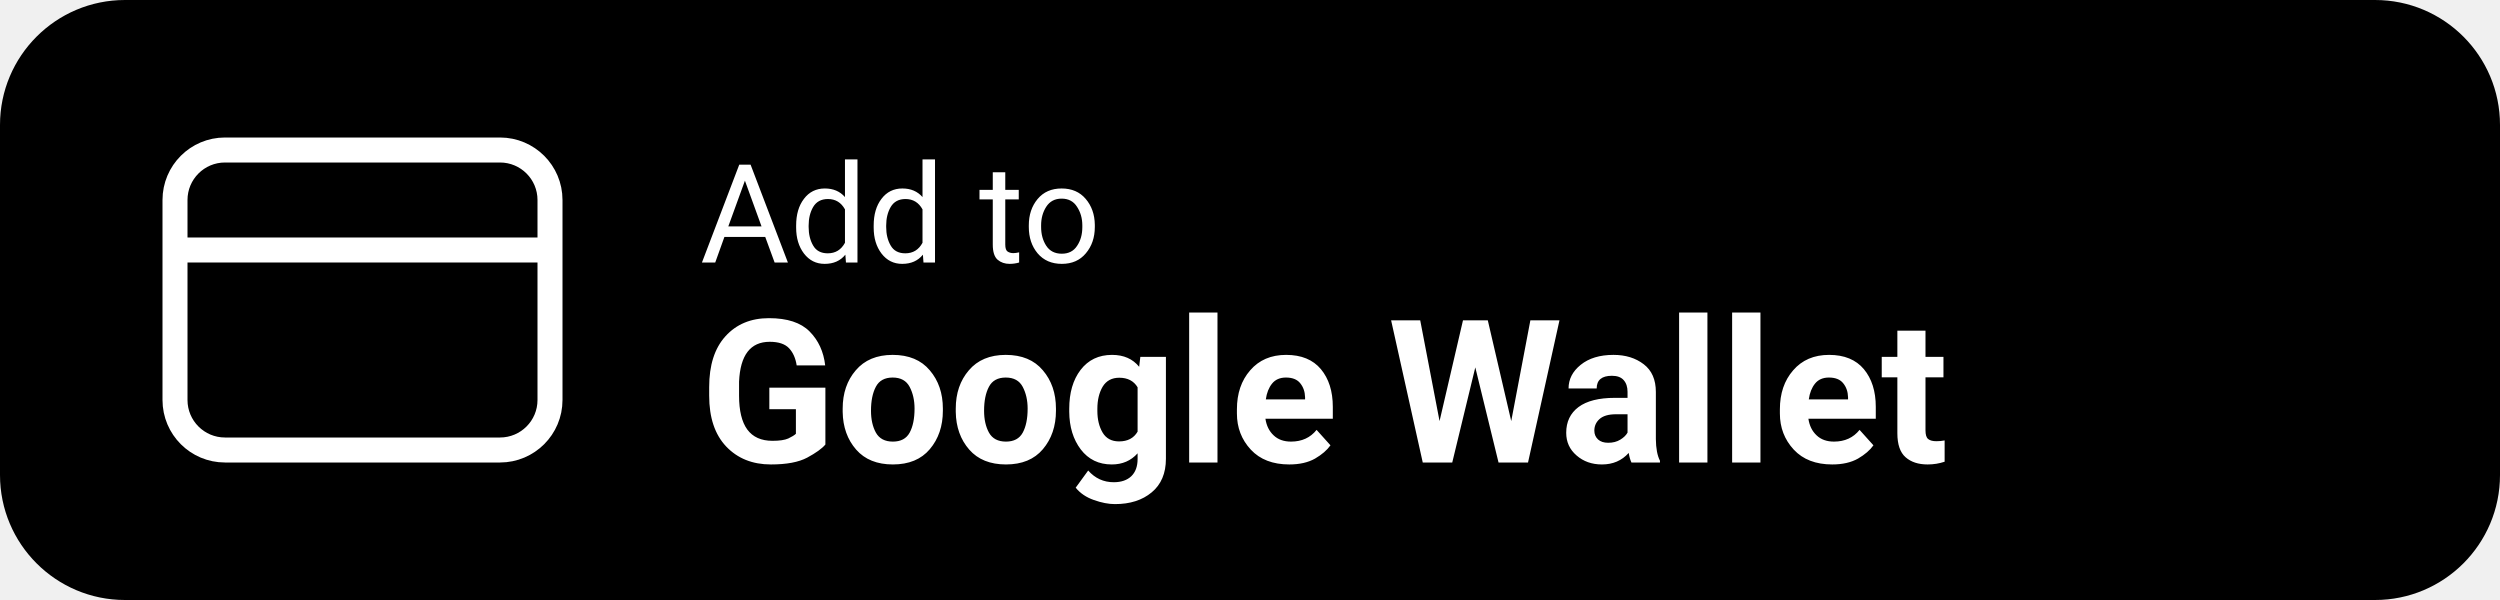
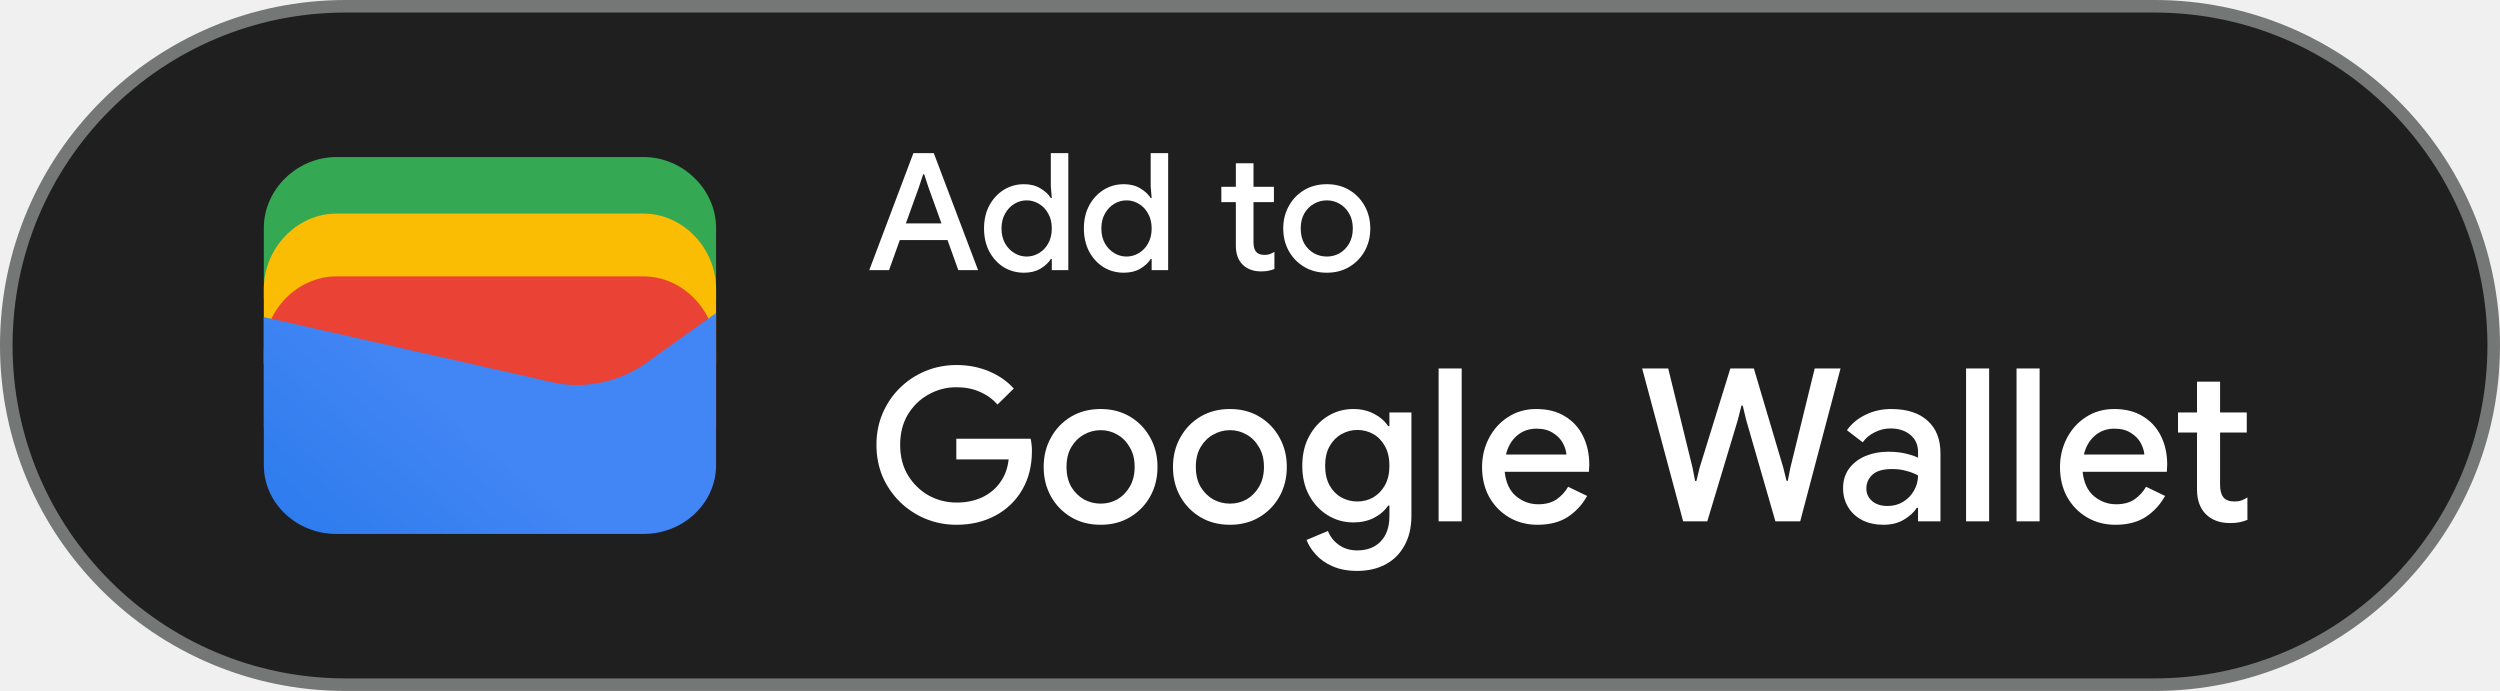
- <svg xmlns="http://www.w3.org/2000/svg" width="200" height="48" viewBox="0 0 200 48">
-   <rect width="200" height="48" rx="10" fill="#000" />
-   <rect x="14" y="12" width="30" height="24" rx="4" fill="none" stroke="#fff" stroke-width="2" />
-   <path d="M14 20h30" stroke="#fff" stroke-width="2" />
-   <text x="56" y="21" fill="#fff" font-family="-apple-system, Roboto, Helvetica, Arial, sans-serif" font-size="11">Add to</text>
-   <text x="56" y="37" fill="#fff" font-family="-apple-system, Roboto, Helvetica, Arial, sans-serif" font-size="16" font-weight="600">Google Wallet</text>
+ <svg xmlns="http://www.w3.org/2000/svg" width="199" height="55" viewBox="0 0 199 55" fill="none">
+   <rect x="0.5" y="0.5" width="198" height="54" rx="27" fill="#1F1F1F" />
+   <path d="M57 23.791H21V18.146C21 15.081 23.642 12.5 26.78 12.5H51.22C54.358 12.5 57 15.081 57 18.146V23.791Z" fill="#34A853" />
+   <path d="M57 29H21V23C21 19.743 23.642 17 26.78 17H51.22C54.358 17 57 19.743 57 23V29Z" fill="#FBBC04" />
+   <path d="M57 34H21V28C21 24.743 23.642 22 26.78 22H51.22C54.358 22 57 24.743 57 28V34Z" fill="#EA4335" />
+   <path d="M21 25.241L43.849 30.402C46.48 31.048 49.438 30.402 51.575 28.79L57 24.918V37.016C57 40.08 54.37 42.5 51.247 42.5H26.753C23.63 42.5 21 40.08 21 37.016V25.241Z" fill="url(#paint0_linear_1819_24225)" />
+   <path d="M69.195 21.5L72.705 12.192H74.33L77.853 21.5H76.28L75.422 19.108H71.626L70.768 21.5H69.195ZM73.134 14.935L72.107 17.782H74.941L73.914 14.935L73.563 13.869H73.485L73.134 14.935ZM81.514 21.708C80.916 21.708 80.375 21.561 79.889 21.266C79.413 20.963 79.031 20.547 78.745 20.018C78.468 19.481 78.329 18.87 78.329 18.185C78.329 17.5 78.468 16.894 78.745 16.365C79.031 15.836 79.413 15.42 79.889 15.117C80.375 14.814 80.916 14.662 81.514 14.662C82.026 14.662 82.463 14.775 82.827 15C83.2 15.225 83.473 15.481 83.646 15.767H83.724L83.646 14.844V12.192H85.037V21.5H83.724V20.616H83.646C83.473 20.902 83.2 21.158 82.827 21.383C82.463 21.6 82.026 21.708 81.514 21.708ZM81.722 20.421C82.069 20.421 82.394 20.33 82.697 20.148C83.009 19.966 83.256 19.71 83.438 19.381C83.629 19.043 83.724 18.644 83.724 18.185C83.724 17.726 83.629 17.331 83.438 17.002C83.256 16.664 83.009 16.404 82.697 16.222C82.394 16.04 82.069 15.949 81.722 15.949C81.376 15.949 81.051 16.04 80.747 16.222C80.444 16.404 80.197 16.664 80.006 17.002C79.816 17.331 79.72 17.726 79.72 18.185C79.72 18.644 79.816 19.043 80.006 19.381C80.197 19.71 80.444 19.966 80.747 20.148C81.051 20.33 81.376 20.421 81.722 20.421ZM89.462 21.708C88.864 21.708 88.322 21.561 87.837 21.266C87.36 20.963 86.979 20.547 86.693 20.018C86.415 19.481 86.277 18.87 86.277 18.185C86.277 17.5 86.415 16.894 86.693 16.365C86.979 15.836 87.36 15.42 87.837 15.117C88.322 14.814 88.864 14.662 89.462 14.662C89.973 14.662 90.411 14.775 90.775 15C91.147 15.225 91.42 15.481 91.594 15.767H91.672L91.594 14.844V12.192H92.985V21.5H91.672V20.616H91.594C91.42 20.902 91.147 21.158 90.775 21.383C90.411 21.6 89.973 21.708 89.462 21.708ZM89.67 20.421C90.016 20.421 90.341 20.33 90.645 20.148C90.957 19.966 91.204 19.71 91.386 19.381C91.576 19.043 91.672 18.644 91.672 18.185C91.672 17.726 91.576 17.331 91.386 17.002C91.204 16.664 90.957 16.404 90.645 16.222C90.341 16.04 90.016 15.949 89.67 15.949C89.323 15.949 88.998 16.04 88.695 16.222C88.391 16.404 88.144 16.664 87.954 17.002C87.763 17.331 87.668 17.726 87.668 18.185C87.668 18.644 87.763 19.043 87.954 19.381C88.144 19.71 88.391 19.966 88.695 20.148C88.998 20.33 89.323 20.421 89.67 20.421ZM98.374 19.576V16.092H97.218V14.87H98.374V12.998H99.778V14.87H101.404V16.092H99.778V19.277C99.778 19.606 99.844 19.858 99.974 20.031C100.112 20.204 100.342 20.291 100.663 20.291C100.827 20.291 100.966 20.269 101.079 20.226C101.2 20.183 101.321 20.122 101.443 20.044V21.409C101.295 21.47 101.139 21.517 100.975 21.552C100.81 21.587 100.615 21.604 100.39 21.604C99.774 21.604 99.284 21.426 98.921 21.071C98.556 20.707 98.374 20.209 98.374 19.576ZM105.617 21.708C104.932 21.708 104.33 21.552 103.81 21.24C103.29 20.928 102.882 20.508 102.588 19.979C102.293 19.45 102.146 18.852 102.146 18.185C102.146 17.526 102.293 16.933 102.588 16.404C102.882 15.867 103.29 15.442 103.81 15.13C104.33 14.818 104.932 14.662 105.617 14.662C106.293 14.662 106.891 14.818 107.411 15.13C107.931 15.442 108.338 15.867 108.633 16.404C108.927 16.933 109.075 17.526 109.075 18.185C109.075 18.852 108.927 19.45 108.633 19.979C108.338 20.508 107.931 20.928 107.411 21.24C106.891 21.552 106.293 21.708 105.617 21.708ZM105.617 20.421C105.981 20.421 106.319 20.334 106.631 20.161C106.943 19.979 107.194 19.723 107.385 19.394C107.584 19.056 107.684 18.653 107.684 18.185C107.684 17.717 107.584 17.318 107.385 16.989C107.194 16.651 106.943 16.395 106.631 16.222C106.319 16.04 105.981 15.949 105.617 15.949C105.253 15.949 104.91 16.04 104.59 16.222C104.278 16.395 104.022 16.651 103.823 16.989C103.632 17.318 103.537 17.717 103.537 18.185C103.537 18.653 103.632 19.056 103.823 19.394C104.022 19.723 104.278 19.979 104.59 20.161C104.91 20.334 105.253 20.421 105.617 20.421Z" fill="white" />
+   <path d="M76.14 41.772C75.267 41.772 74.446 41.613 73.675 41.296C72.916 40.979 72.241 40.537 71.652 39.97C71.063 39.392 70.598 38.718 70.258 37.947C69.929 37.165 69.765 36.321 69.765 35.414C69.765 34.507 69.929 33.669 70.258 32.898C70.598 32.116 71.057 31.442 71.635 30.875C72.224 30.297 72.904 29.849 73.675 29.532C74.446 29.215 75.267 29.056 76.14 29.056C77.069 29.056 77.925 29.22 78.707 29.549C79.5 29.878 80.163 30.337 80.696 30.926L79.404 32.201C79.007 31.759 78.531 31.419 77.976 31.181C77.432 30.943 76.82 30.824 76.14 30.824C75.335 30.824 74.593 31.017 73.913 31.402C73.233 31.776 72.683 32.309 72.264 33C71.856 33.68 71.652 34.485 71.652 35.414C71.652 36.343 71.862 37.154 72.281 37.845C72.7 38.525 73.25 39.058 73.93 39.443C74.61 39.817 75.352 40.004 76.157 40.004C76.894 40.004 77.562 39.868 78.163 39.596C78.764 39.313 79.245 38.916 79.608 38.406C79.982 37.896 80.209 37.284 80.288 36.57H76.123V34.921H82.039C82.107 35.227 82.141 35.55 82.141 35.89V35.907C82.141 37.086 81.88 38.117 81.359 39.001C80.849 39.874 80.141 40.554 79.234 41.041C78.327 41.528 77.296 41.772 76.14 41.772ZM87.615 41.772C86.719 41.772 85.932 41.568 85.252 41.16C84.572 40.752 84.039 40.202 83.654 39.511C83.269 38.82 83.076 38.038 83.076 37.165C83.076 36.304 83.269 35.527 83.654 34.836C84.039 34.133 84.572 33.578 85.252 33.17C85.932 32.762 86.719 32.558 87.615 32.558C88.499 32.558 89.281 32.762 89.961 33.17C90.641 33.578 91.174 34.133 91.559 34.836C91.944 35.527 92.137 36.304 92.137 37.165C92.137 38.038 91.944 38.82 91.559 39.511C91.174 40.202 90.641 40.752 89.961 41.16C89.281 41.568 88.499 41.772 87.615 41.772ZM87.615 40.089C88.091 40.089 88.533 39.976 88.941 39.749C89.349 39.511 89.677 39.177 89.927 38.746C90.188 38.304 90.318 37.777 90.318 37.165C90.318 36.553 90.188 36.032 89.927 35.601C89.677 35.159 89.349 34.825 88.941 34.598C88.533 34.36 88.091 34.241 87.615 34.241C87.139 34.241 86.691 34.36 86.272 34.598C85.864 34.825 85.529 35.159 85.269 35.601C85.019 36.032 84.895 36.553 84.895 37.165C84.895 37.777 85.019 38.304 85.269 38.746C85.529 39.177 85.864 39.511 86.272 39.749C86.691 39.976 87.139 40.089 87.615 40.089ZM97.908 41.772C97.013 41.772 96.225 41.568 95.545 41.16C94.865 40.752 94.332 40.202 93.947 39.511C93.561 38.82 93.369 38.038 93.369 37.165C93.369 36.304 93.561 35.527 93.947 34.836C94.332 34.133 94.865 33.578 95.545 33.17C96.225 32.762 97.013 32.558 97.908 32.558C98.792 32.558 99.574 32.762 100.254 33.17C100.934 33.578 101.467 34.133 101.852 34.836C102.237 35.527 102.43 36.304 102.43 37.165C102.43 38.038 102.237 38.82 101.852 39.511C101.467 40.202 100.934 40.752 100.254 41.16C99.574 41.568 98.792 41.772 97.908 41.772ZM97.908 40.089C98.384 40.089 98.826 39.976 99.234 39.749C99.642 39.511 99.971 39.177 100.22 38.746C100.481 38.304 100.611 37.777 100.611 37.165C100.611 36.553 100.481 36.032 100.22 35.601C99.971 35.159 99.642 34.825 99.234 34.598C98.826 34.36 98.384 34.241 97.908 34.241C97.432 34.241 96.984 34.36 96.565 34.598C96.157 34.825 95.823 35.159 95.562 35.601C95.312 36.032 95.188 36.553 95.188 37.165C95.188 37.777 95.312 38.304 95.562 38.746C95.823 39.177 96.157 39.511 96.565 39.749C96.984 39.976 97.432 40.089 97.908 40.089ZM108.031 45.444C107.271 45.444 106.614 45.319 106.059 45.07C105.515 44.832 105.073 44.52 104.733 44.135C104.393 43.761 104.149 43.376 104.002 42.979L105.702 42.265C105.883 42.718 106.172 43.087 106.569 43.37C106.977 43.665 107.464 43.812 108.031 43.812C108.824 43.812 109.447 43.574 109.901 43.098C110.365 42.622 110.598 41.948 110.598 41.075V40.242H110.496C110.224 40.65 109.844 40.979 109.357 41.228C108.881 41.466 108.337 41.585 107.725 41.585C106.988 41.585 106.314 41.398 105.702 41.024C105.09 40.65 104.597 40.129 104.223 39.46C103.849 38.78 103.662 37.987 103.662 37.08C103.662 36.162 103.849 35.369 104.223 34.7C104.597 34.02 105.09 33.493 105.702 33.119C106.314 32.745 106.988 32.558 107.725 32.558C108.337 32.558 108.881 32.683 109.357 32.932C109.844 33.181 110.224 33.51 110.496 33.918H110.598V32.83H112.349V41.041C112.349 41.982 112.162 42.781 111.788 43.438C111.425 44.095 110.921 44.594 110.275 44.934C109.629 45.274 108.881 45.444 108.031 45.444ZM108.048 39.919C108.501 39.919 108.92 39.811 109.306 39.596C109.691 39.369 110.003 39.046 110.241 38.627C110.479 38.196 110.598 37.681 110.598 37.08C110.598 36.457 110.479 35.935 110.241 35.516C110.003 35.085 109.691 34.762 109.306 34.547C108.92 34.332 108.501 34.224 108.048 34.224C107.594 34.224 107.169 34.337 106.773 34.564C106.387 34.779 106.076 35.097 105.838 35.516C105.6 35.935 105.481 36.457 105.481 37.08C105.481 37.692 105.6 38.213 105.838 38.644C106.076 39.063 106.387 39.381 106.773 39.596C107.169 39.811 107.594 39.919 108.048 39.919ZM114.514 41.5V29.328H116.35V41.5H114.514ZM122.392 41.772C121.542 41.772 120.783 41.574 120.114 41.177C119.446 40.78 118.919 40.236 118.533 39.545C118.159 38.854 117.972 38.066 117.972 37.182C117.972 36.355 118.154 35.59 118.516 34.887C118.879 34.184 119.383 33.623 120.029 33.204C120.687 32.773 121.44 32.558 122.29 32.558C123.186 32.558 123.945 32.751 124.568 33.136C125.203 33.521 125.685 34.048 126.013 34.717C126.342 35.386 126.506 36.139 126.506 36.978C126.506 37.103 126.501 37.216 126.489 37.318C126.489 37.42 126.484 37.499 126.472 37.556H119.774C119.865 38.417 120.165 39.063 120.675 39.494C121.197 39.925 121.786 40.14 122.443 40.14C123.033 40.14 123.52 40.01 123.905 39.749C124.291 39.477 124.597 39.143 124.823 38.746L126.336 39.477C125.962 40.157 125.452 40.712 124.806 41.143C124.16 41.562 123.356 41.772 122.392 41.772ZM122.307 34.122C121.695 34.122 121.174 34.309 120.743 34.683C120.313 35.057 120.024 35.556 119.876 36.179H124.687C124.665 35.884 124.568 35.578 124.398 35.261C124.228 34.944 123.968 34.677 123.616 34.462C123.276 34.235 122.84 34.122 122.307 34.122ZM133.979 41.5L130.715 29.328H132.789L134.727 37.233L134.931 38.287H135.033L135.288 37.233L137.736 29.328H139.606L141.952 37.233L142.207 38.27H142.309L142.513 37.233L144.451 29.328H146.508L143.295 41.5H141.323L138.994 33.425L138.722 32.286H138.62L138.331 33.425L135.9 41.5H133.979ZM149.922 41.772C149.299 41.772 148.743 41.653 148.256 41.415C147.769 41.166 147.389 40.82 147.117 40.378C146.845 39.936 146.709 39.432 146.709 38.865C146.709 38.253 146.868 37.732 147.185 37.301C147.514 36.859 147.95 36.525 148.494 36.298C149.038 36.071 149.639 35.958 150.296 35.958C150.84 35.958 151.316 36.009 151.724 36.111C152.143 36.213 152.461 36.321 152.676 36.434V35.975C152.676 35.408 152.472 34.955 152.064 34.615C151.656 34.275 151.129 34.105 150.483 34.105C150.041 34.105 149.622 34.207 149.225 34.411C148.828 34.604 148.511 34.87 148.273 35.21L147.015 34.241C147.389 33.72 147.882 33.312 148.494 33.017C149.117 32.711 149.797 32.558 150.534 32.558C151.792 32.558 152.761 32.87 153.441 33.493C154.121 34.105 154.461 34.966 154.461 36.077V41.5H152.676V40.429H152.574C152.347 40.78 152.007 41.092 151.554 41.364C151.101 41.636 150.557 41.772 149.922 41.772ZM150.245 40.276C150.721 40.276 151.14 40.163 151.503 39.936C151.866 39.709 152.149 39.415 152.353 39.052C152.568 38.678 152.676 38.276 152.676 37.845C152.415 37.698 152.109 37.579 151.758 37.488C151.407 37.386 151.033 37.335 150.636 37.335C149.888 37.335 149.355 37.488 149.038 37.794C148.721 38.089 148.562 38.451 148.562 38.882C148.562 39.29 148.715 39.624 149.021 39.885C149.327 40.146 149.735 40.276 150.245 40.276ZM156.499 41.5V29.328H158.335V41.5H156.499ZM160.517 41.5V29.328H162.353V41.5H160.517ZM168.395 41.772C167.545 41.772 166.786 41.574 166.117 41.177C165.449 40.78 164.922 40.236 164.536 39.545C164.162 38.854 163.975 38.066 163.975 37.182C163.975 36.355 164.157 35.59 164.519 34.887C164.882 34.184 165.386 33.623 166.032 33.204C166.69 32.773 167.443 32.558 168.293 32.558C169.189 32.558 169.948 32.751 170.571 33.136C171.206 33.521 171.688 34.048 172.016 34.717C172.345 35.386 172.509 36.139 172.509 36.978C172.509 37.103 172.504 37.216 172.492 37.318C172.492 37.42 172.487 37.499 172.475 37.556H165.777C165.868 38.417 166.168 39.063 166.678 39.494C167.2 39.925 167.789 40.14 168.446 40.14C169.036 40.14 169.523 40.01 169.908 39.749C170.294 39.477 170.6 39.143 170.826 38.746L172.339 39.477C171.965 40.157 171.455 40.712 170.809 41.143C170.163 41.562 169.359 41.772 168.395 41.772ZM168.31 34.122C167.698 34.122 167.177 34.309 166.746 34.683C166.316 35.057 166.027 35.556 165.879 36.179H170.69C170.668 35.884 170.571 35.578 170.401 35.261C170.231 34.944 169.971 34.677 169.619 34.462C169.279 34.235 168.843 34.122 168.31 34.122ZM174.882 38.984V34.428H173.369V32.83H174.882V30.382H176.718V32.83H178.843V34.428H176.718V38.593C176.718 39.024 176.803 39.352 176.973 39.579C177.154 39.806 177.454 39.919 177.874 39.919C178.089 39.919 178.27 39.891 178.418 39.834C178.576 39.777 178.735 39.698 178.894 39.596V41.381C178.701 41.46 178.497 41.523 178.282 41.568C178.066 41.613 177.811 41.636 177.517 41.636C176.712 41.636 176.072 41.404 175.596 40.939C175.12 40.463 174.882 39.811 174.882 38.984Z" fill="white" />
+   <rect x="0.5" y="0.5" width="198" height="54" rx="27" stroke="#747775" />
+   <defs>
+     <linearGradient id="paint0_linear_1819_24225" x1="37.284" y1="34.045" x2="18.782" y2="55.723" gradientUnits="userSpaceOnUse">
+       <stop stop-color="#4285F4" />
+       <stop offset="1" stop-color="#1B74E8" />
+     </linearGradient>
+   </defs>
</svg>
